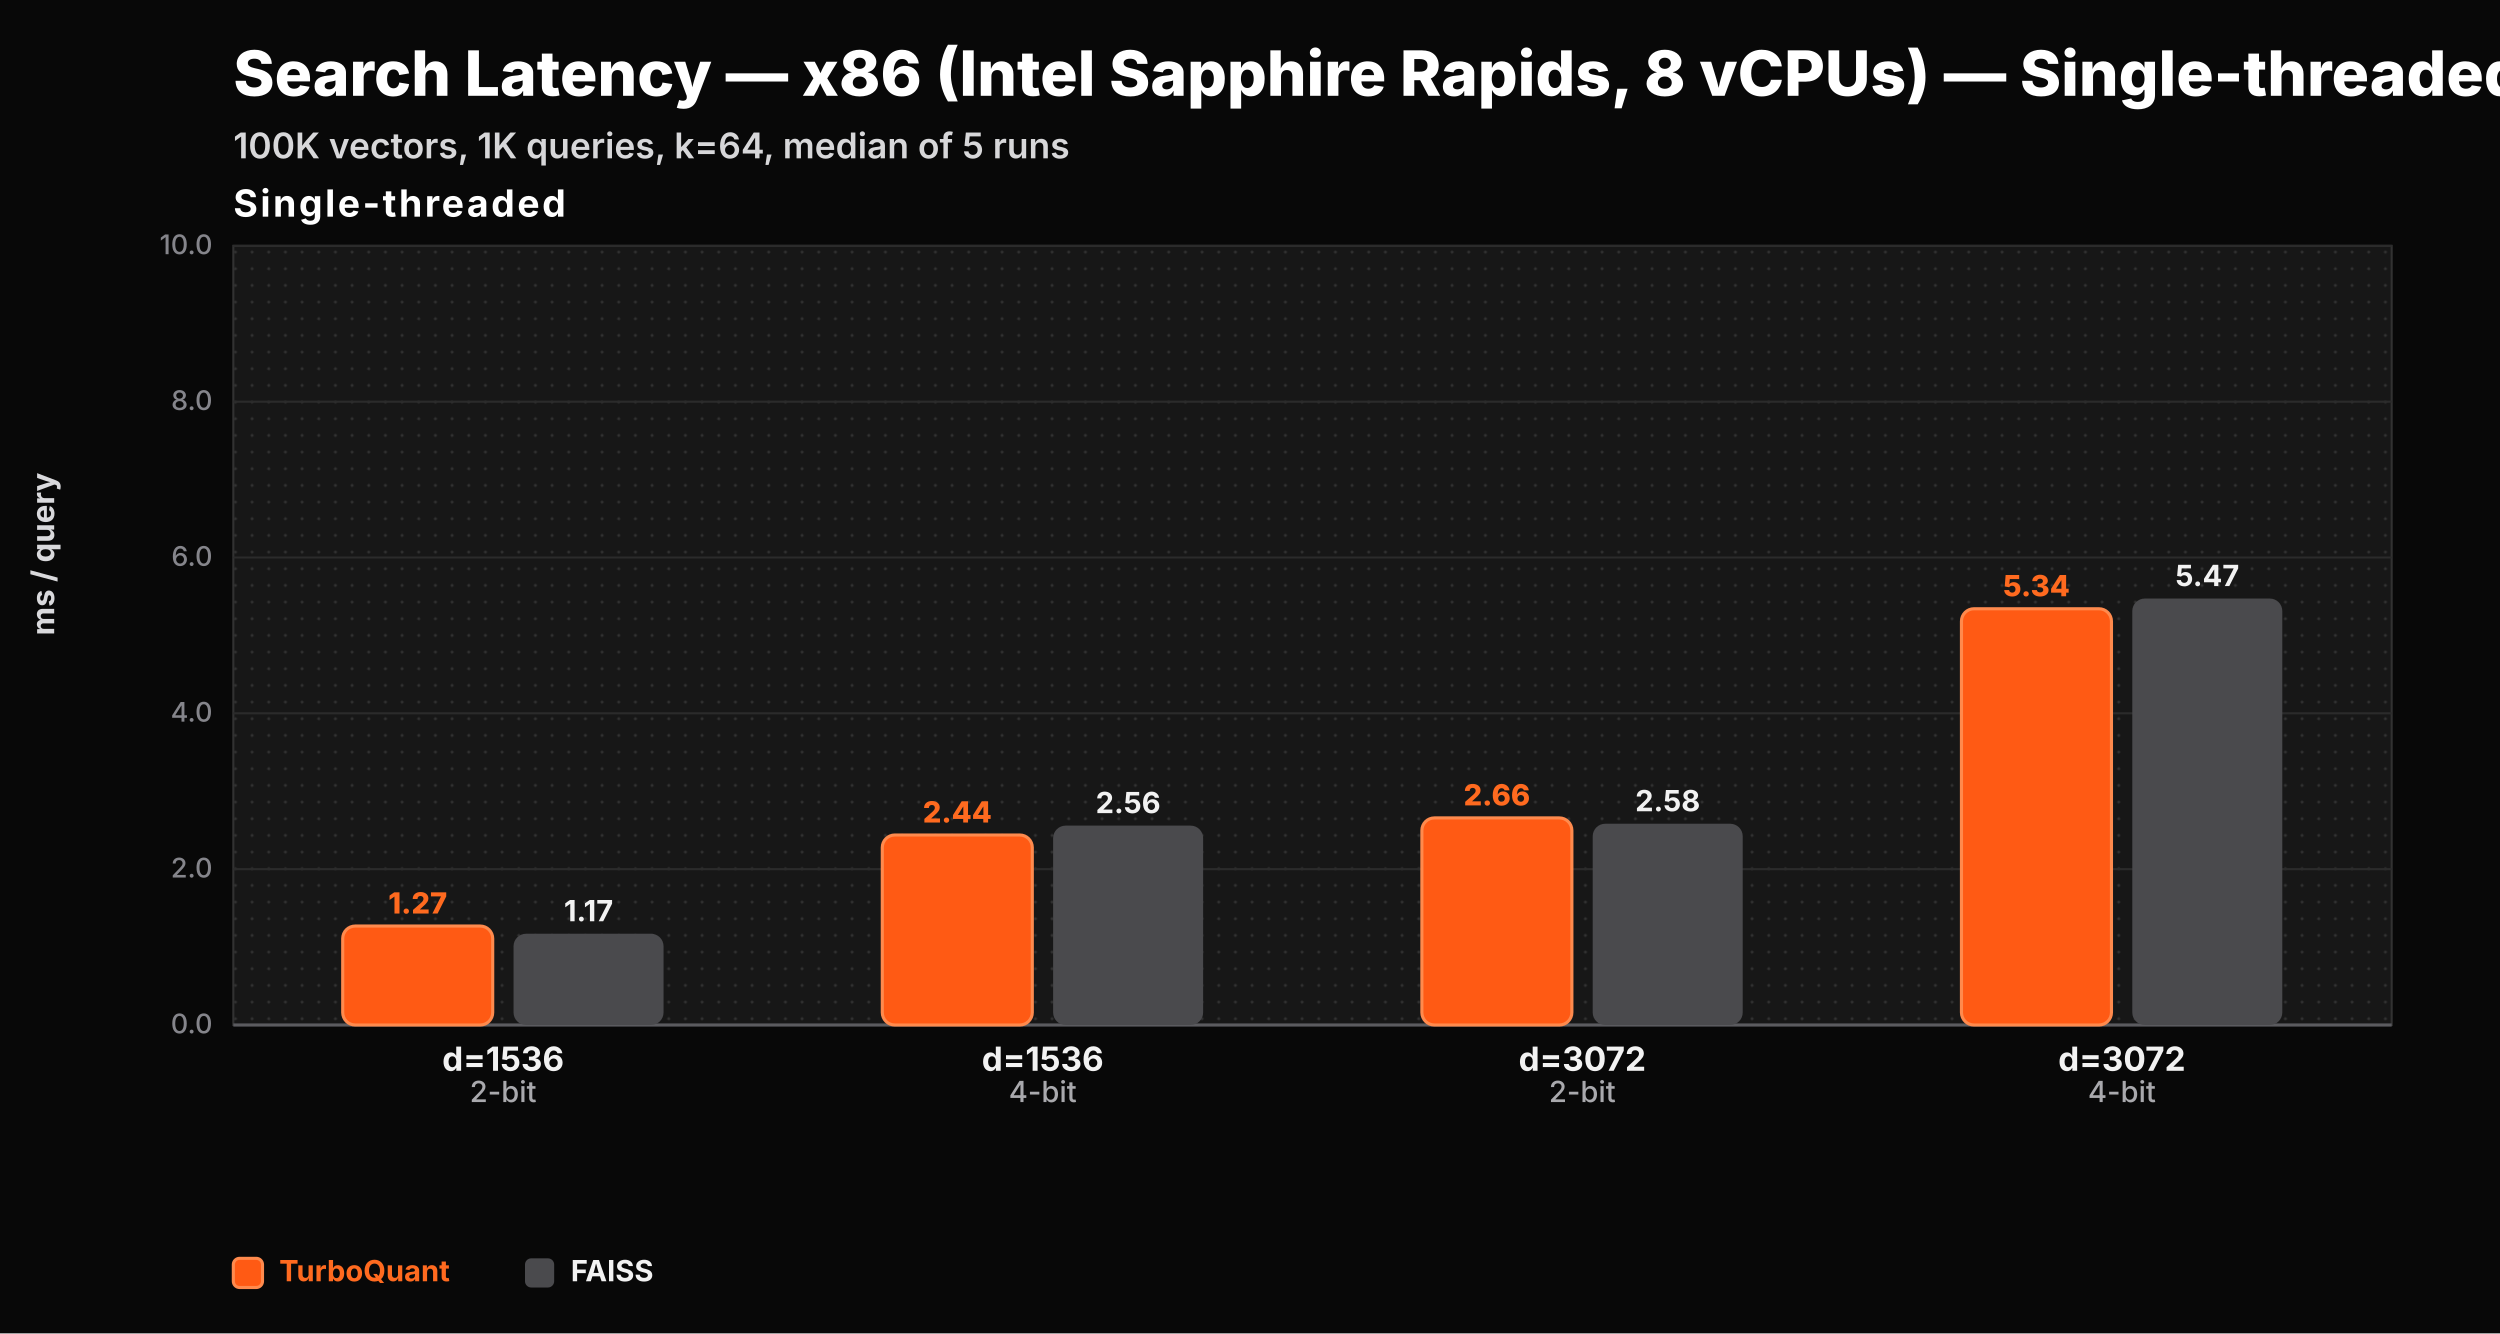
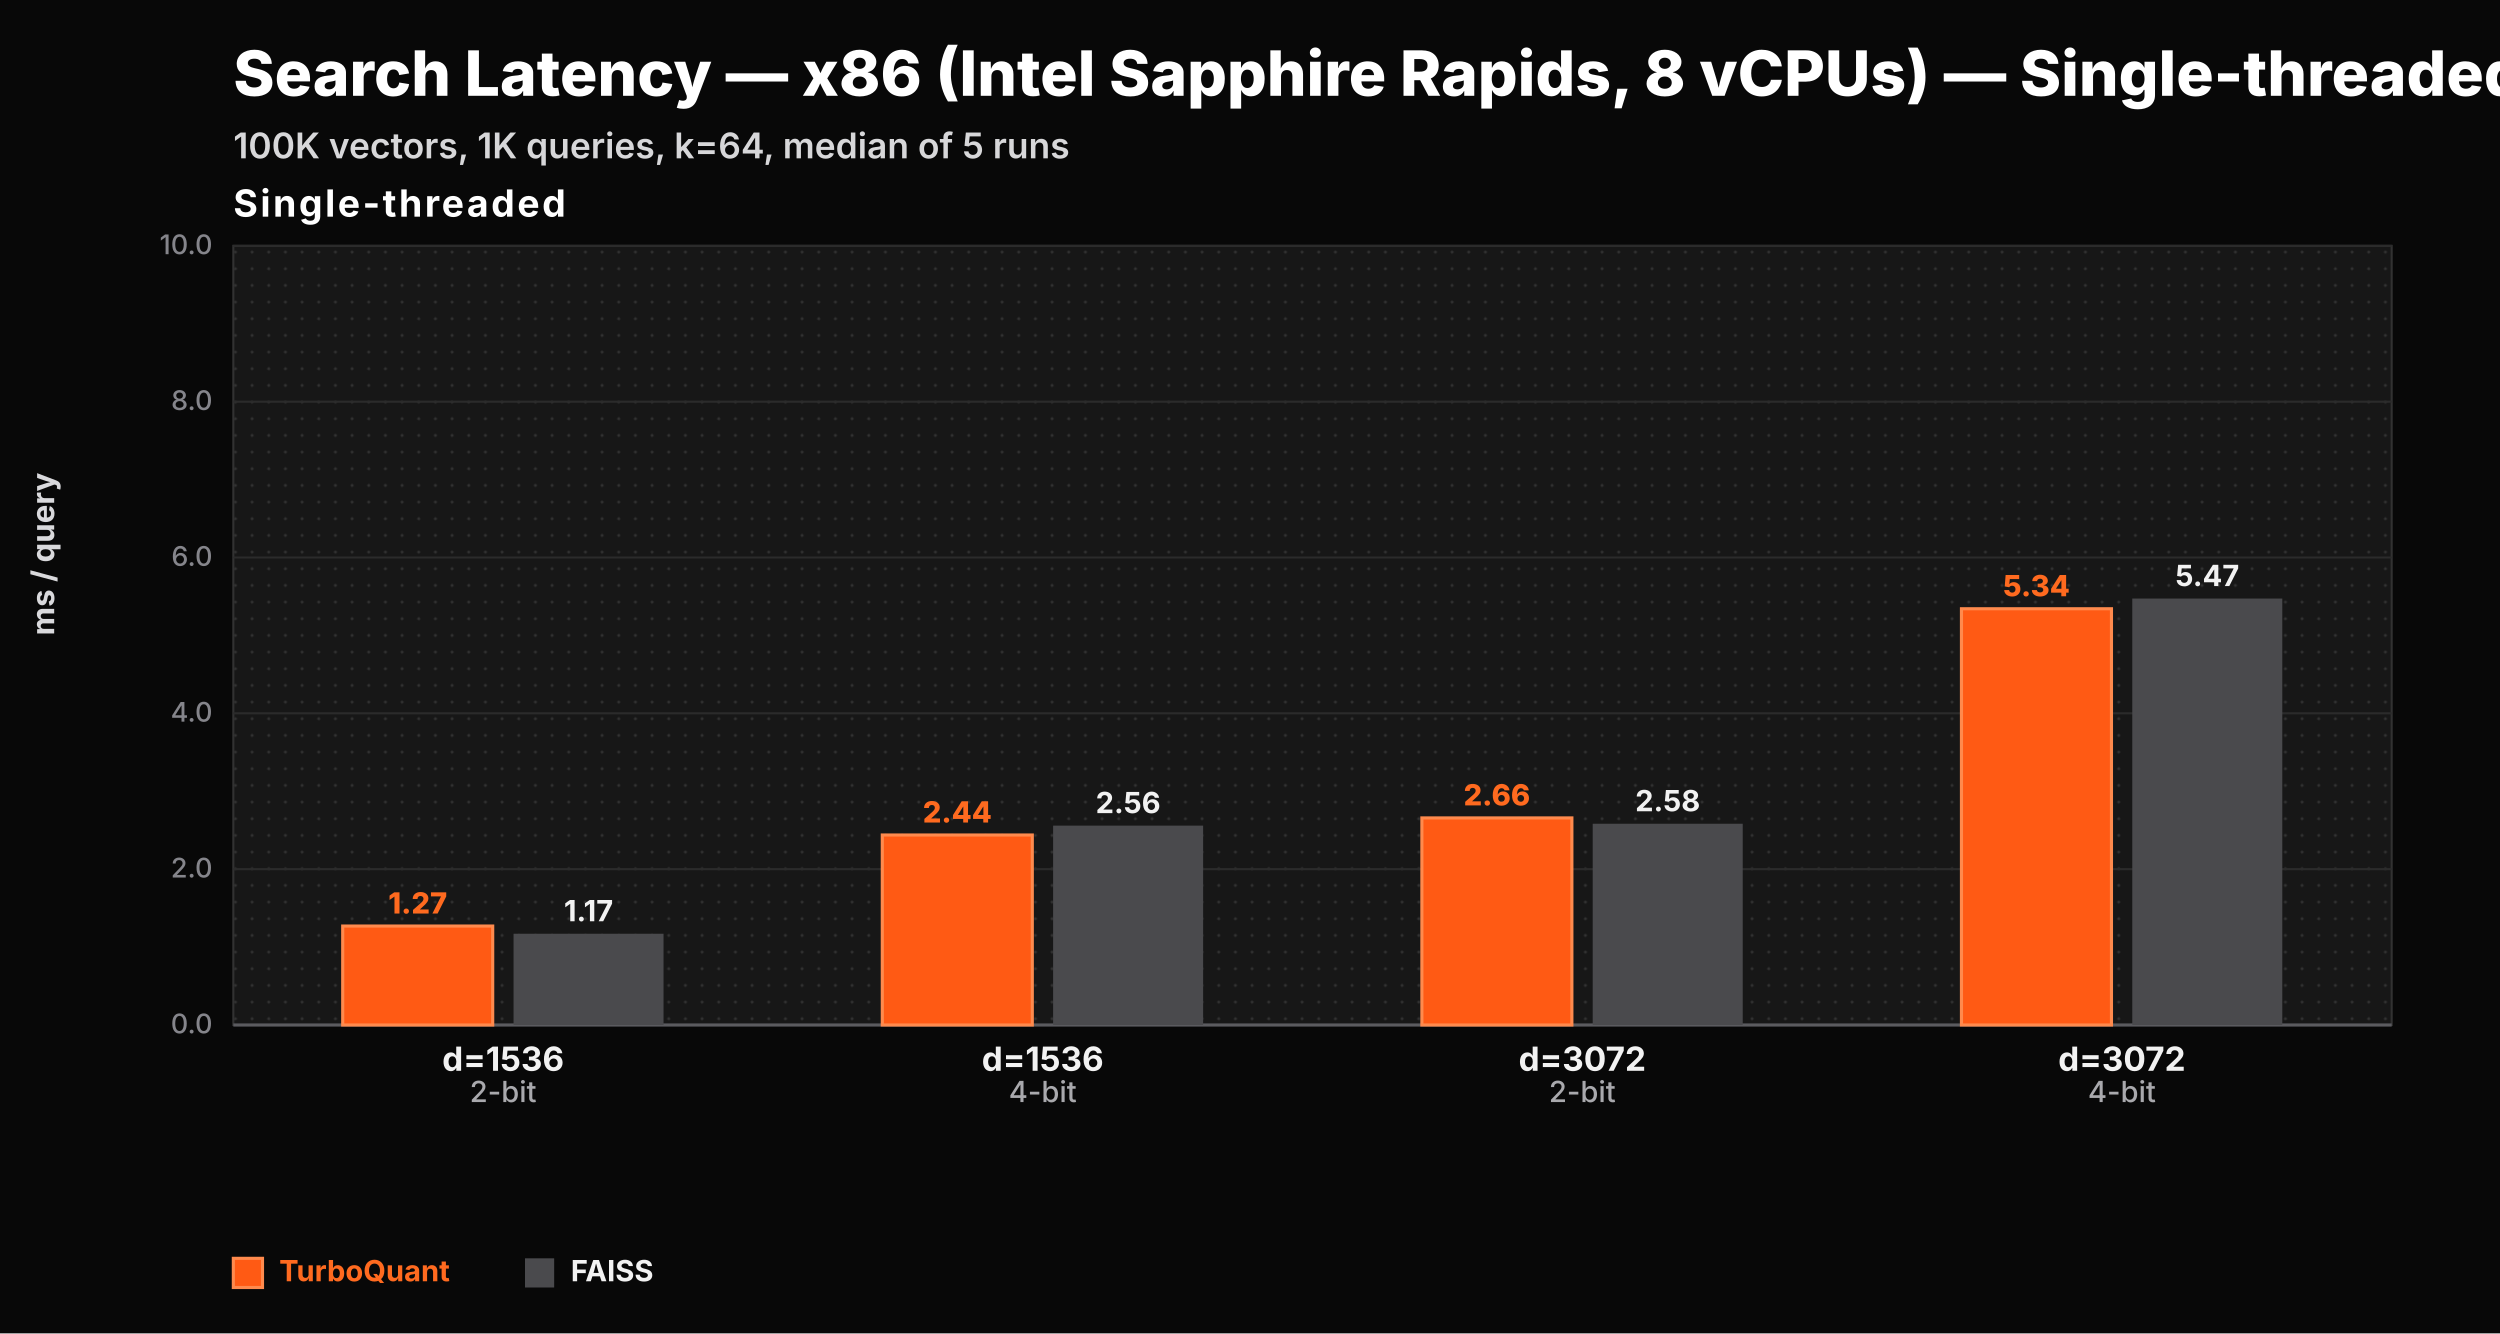
<svg xmlns="http://www.w3.org/2000/svg" width="1200" height="640" viewBox="0 0 1200 640" role="img" aria-label="Search Latency — x86 (Intel Sapphire Rapids, 8 vCPUs) — Single-threaded">
  <style>
  text { font-family: "Satoshi", -apple-system, BlinkMacSystemFont, "Segoe UI", sans-serif; }
  .title { font: 800 30px "Satoshi", -apple-system, BlinkMacSystemFont, "Segoe UI", sans-serif; fill: #ffffff; }
  .subtitle { font: 600 17px "Satoshi", -apple-system, BlinkMacSystemFont, "Segoe UI", sans-serif; fill: #d7d7d9; }
  .panel { font: 700 18px "Satoshi", -apple-system, BlinkMacSystemFont, "Segoe UI", sans-serif; fill: #ffffff; letter-spacing: 1.2px; }
  .label { font: 700 16px "Satoshi", -apple-system, BlinkMacSystemFont, "Segoe UI", sans-serif; fill: #f2f2f2; }
  .secondary { font: 500 14px "Satoshi", -apple-system, BlinkMacSystemFont, "Segoe UI", sans-serif; fill: #a9a9ad; }
  .tick { font: 500 13px "Satoshi", -apple-system, BlinkMacSystemFont, "Segoe UI", sans-serif; fill: #85858b; }
  .value { font: 700 14px "Satoshi", -apple-system, BlinkMacSystemFont, "Segoe UI", sans-serif; fill: #f2f2f2; }
  .value-accent { font: 800 14px "Satoshi", -apple-system, BlinkMacSystemFont, "Segoe UI", sans-serif; fill: #ff6a1f; }
  .axis { font: 700 15px "Satoshi", -apple-system, BlinkMacSystemFont, "Segoe UI", sans-serif; fill: #d9d9dc; }
  .legend { font: 700 14px "Satoshi", -apple-system, BlinkMacSystemFont, "Segoe UI", sans-serif; fill: #f2f2f2; }
  .mono { font-family: "SFMono-Regular", Consolas, "Liberation Mono", monospace; }
</style>
  <defs>
    <pattern id="dotgrid" width="8" height="8" patternUnits="userSpaceOnUse">
      <circle cx="1" cy="1" r="0.75" fill="#3a3a3a" opacity="0.7" />
    </pattern>
    <marker id="arr" markerWidth="8" markerHeight="8" refX="7" refY="4" orient="auto">
      <path d="M0,0 L8,4 L0,8 z" fill="#5b5b5f" />
    </marker>
  </defs>
  <rect width="100%" height="100%" fill="#080808" />
  <text x="112" y="46" class="title">Search Latency — x86 (Intel Sapphire Rapids, 8 vCPUs) — Single-threaded</text>
  <text x="112" y="76" class="subtitle">100K vectors, 1K queries, k=64, median of 5 runs</text>
  <rect x="112" y="118" width="1036" height="374" fill="#171717" stroke="#323232" stroke-width="1" />
  <rect x="112" y="118" width="1036" height="374" fill="url(#dotgrid)" opacity="0.95" />
  <line x1="112" y1="492.0" x2="1148" y2="492.0" stroke="#2b2b2b" stroke-width="1" />
  <text x="102" y="496.0" text-anchor="end" class="tick">0.0</text>
  <line x1="112" y1="417.2" x2="1148" y2="417.2" stroke="#2b2b2b" stroke-width="1" />
  <text x="102" y="421.2" text-anchor="end" class="tick">2.0</text>
  <line x1="112" y1="342.4" x2="1148" y2="342.4" stroke="#2b2b2b" stroke-width="1" />
  <text x="102" y="346.4" text-anchor="end" class="tick">4.0</text>
  <line x1="112" y1="267.6" x2="1148" y2="267.6" stroke="#2b2b2b" stroke-width="1" />
  <text x="102" y="271.6" text-anchor="end" class="tick">6.0</text>
  <line x1="112" y1="192.8" x2="1148" y2="192.8" stroke="#2b2b2b" stroke-width="1" />
  <text x="102" y="196.8" text-anchor="end" class="tick">8.0</text>
  <line x1="112" y1="118.0" x2="1148" y2="118.0" stroke="#2b2b2b" stroke-width="1" />
  <text x="102" y="122.0" text-anchor="end" class="tick">10.0</text>
  <line x1="112" y1="492.0" x2="1148" y2="492.0" stroke="#5b5b5f" stroke-width="1.5" />
  <text x="112" y="104" class="panel">Single-threaded</text>
-   <rect x="164.5" y="444.5" width="72" height="47.5" rx="6" fill="#ff5a14" stroke="#ff8a4d" stroke-width="1.5" />
-   <rect x="246.5" y="448.2" width="72" height="43.8" rx="6" fill="#4a4a4d" />
+   <rect x="164.5" y="444.5" width="72" height="47.5" fill="#ff5a14" stroke="#ff8a4d" stroke-width="1.5" />
+   <rect x="246.5" y="448.2" width="72" height="43.8" fill="#4a4a4d" />
  <text x="200.5" y="438.5" text-anchor="middle" class="value-accent">1.27</text>
  <text x="282.5" y="442.2" text-anchor="middle" class="value">1.17</text>
  <text x="241.5" y="514" text-anchor="middle" class="label">d=1536</text>
  <text x="241.5" y="529" text-anchor="middle" class="secondary">2-bit</text>
-   <rect x="423.5" y="400.8" width="72" height="91.2" rx="6" fill="#ff5a14" stroke="#ff8a4d" stroke-width="1.5" />
-   <rect x="505.5" y="396.3" width="72" height="95.7" rx="6" fill="#4a4a4d" />
+   <rect x="423.5" y="400.8" width="72" height="91.2" fill="#ff5a14" stroke="#ff8a4d" stroke-width="1.5" />
+   <rect x="505.5" y="396.3" width="72" height="95.7" fill="#4a4a4d" />
  <text x="459.5" y="394.8" text-anchor="middle" class="value-accent">2.44</text>
  <text x="541.5" y="390.3" text-anchor="middle" class="value">2.56</text>
  <text x="500.5" y="514" text-anchor="middle" class="label">d=1536</text>
  <text x="500.5" y="529" text-anchor="middle" class="secondary">4-bit</text>
-   <rect x="682.5" y="392.6" width="72" height="99.4" rx="6" fill="#ff5a14" stroke="#ff8a4d" stroke-width="1.5" />
-   <rect x="764.5" y="395.4" width="72" height="96.6" rx="6" fill="#4a4a4d" />
+   <rect x="682.5" y="392.6" width="72" height="99.4" fill="#ff5a14" stroke="#ff8a4d" stroke-width="1.5" />
+   <rect x="764.5" y="395.4" width="72" height="96.6" fill="#4a4a4d" />
  <text x="718.5" y="386.6" text-anchor="middle" class="value-accent">2.66</text>
  <text x="800.5" y="389.4" text-anchor="middle" class="value">2.58</text>
  <text x="759.5" y="514" text-anchor="middle" class="label">d=3072</text>
  <text x="759.5" y="529" text-anchor="middle" class="secondary">2-bit</text>
-   <rect x="941.5" y="292.2" width="72" height="199.8" rx="6" fill="#ff5a14" stroke="#ff8a4d" stroke-width="1.5" />
-   <rect x="1023.5" y="287.3" width="72" height="204.7" rx="6" fill="#4a4a4d" />
+   <rect x="941.5" y="292.2" width="72" height="199.8" fill="#ff5a14" stroke="#ff8a4d" stroke-width="1.5" />
+   <rect x="1023.5" y="287.3" width="72" height="204.7" fill="#4a4a4d" />
  <text x="977.5" y="286.2" text-anchor="middle" class="value-accent">5.34</text>
  <text x="1059.5" y="281.3" text-anchor="middle" class="value">5.47</text>
  <text x="1018.5" y="514" text-anchor="middle" class="label">d=3072</text>
  <text x="1018.5" y="529" text-anchor="middle" class="secondary">4-bit</text>
  <text x="26" y="305.0" transform="rotate(-90, 26, 305.0)" class="axis">ms / query</text>
-   <rect x="112" y="604" width="14" height="14" rx="3" fill="#ff5a14" stroke="#ff8a4d" stroke-width="1.5" />
+   <rect x="112" y="604" width="14" height="14" fill="#ff5a14" stroke="#ff8a4d" stroke-width="1.5" />
  <text x="134" y="615" class="legend" style="fill: #ff6a1f;">TurboQuant</text>
-   <rect x="252" y="604" width="14" height="14" rx="3" fill="#4a4a4d" />
+   <rect x="252" y="604" width="14" height="14" fill="#4a4a4d" />
  <text x="274" y="615" class="legend">FAISS</text>
</svg>
